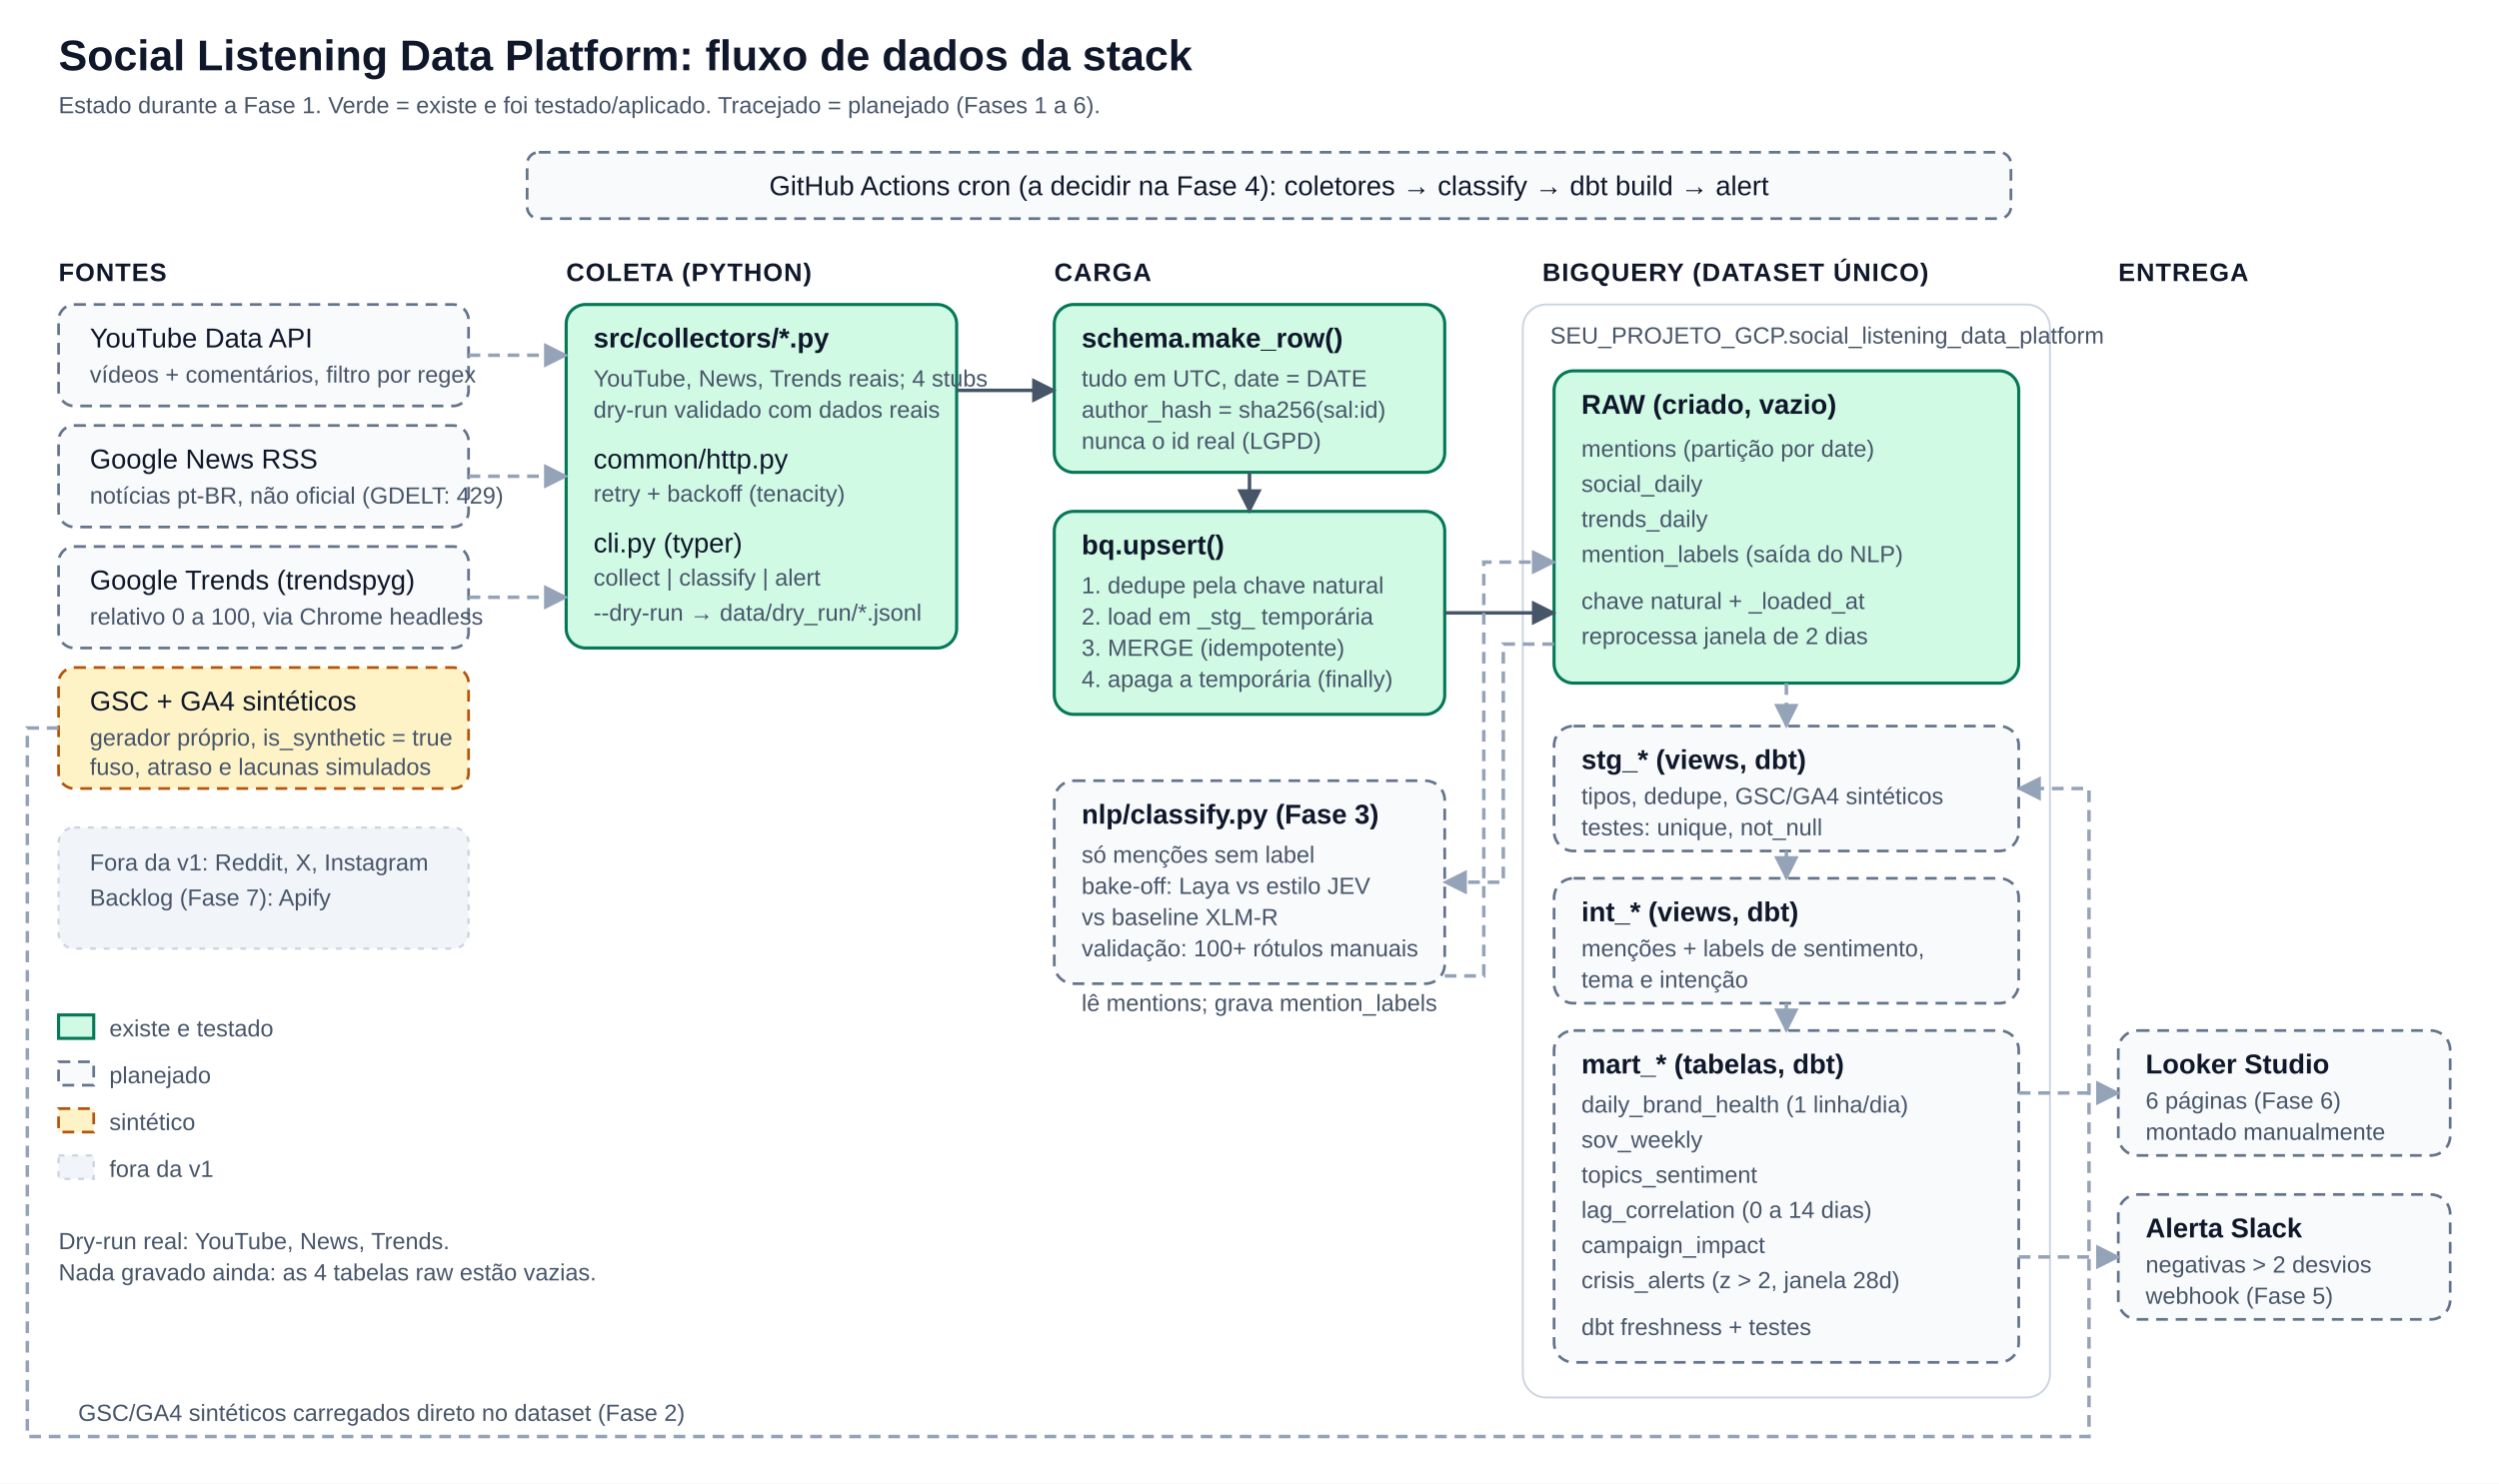
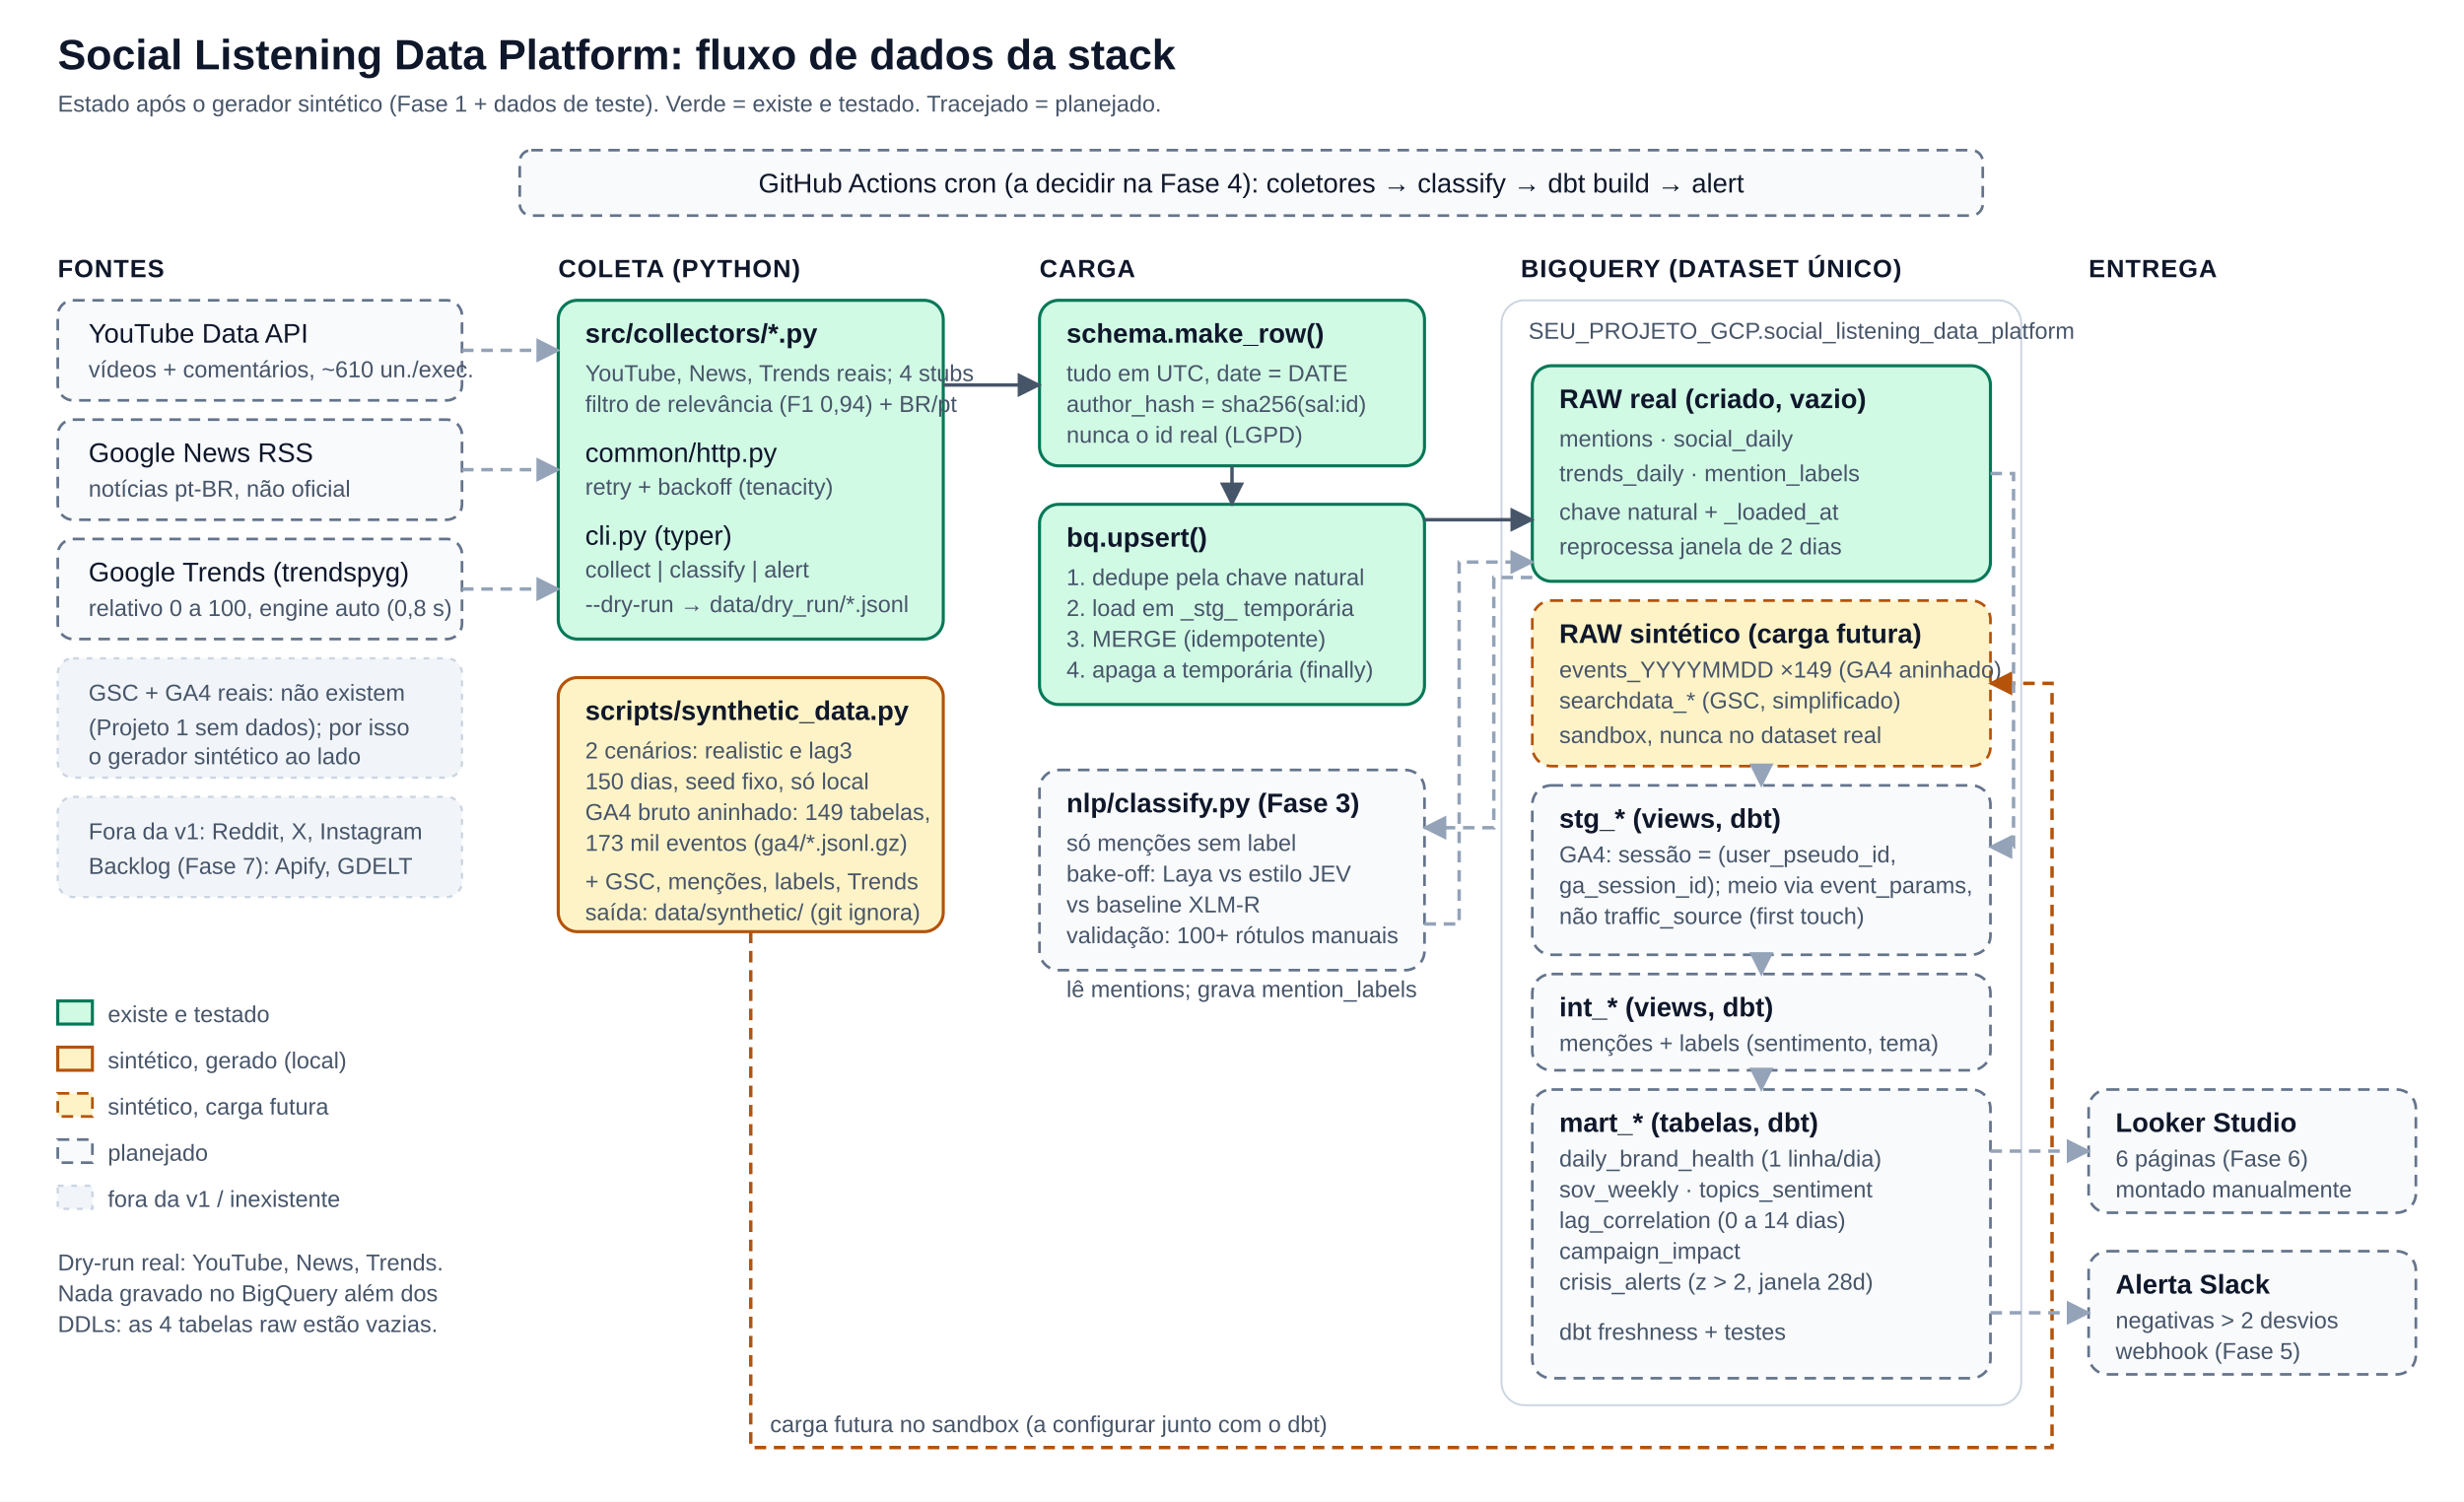
- <svg xmlns="http://www.w3.org/2000/svg" viewBox="0 0 1280 760" width="1280" height="760" font-family="Segoe UI, Arial, sans-serif">
+ <svg xmlns="http://www.w3.org/2000/svg" viewBox="0 0 1280 780" width="1280" height="780" font-family="Segoe UI, Arial, sans-serif">
  <defs>
    <marker id="a" viewBox="0 0 10 10" refX="9" refY="5" markerWidth="7" markerHeight="7" orient="auto-start-reverse">
      <path d="M0 0L10 5L0 10z" fill="#475569" />
    </marker>
    <marker id="g" viewBox="0 0 10 10" refX="9" refY="5" markerWidth="7" markerHeight="7" orient="auto-start-reverse">
      <path d="M0 0L10 5L0 10z" fill="#94a3b8" />
+     </marker>
+     <marker id="o" viewBox="0 0 10 10" refX="9" refY="5" markerWidth="7" markerHeight="7" orient="auto-start-reverse">
+       <path d="M0 0L10 5L0 10z" fill="#b45309" />
    </marker>
    <style>
      .t{font-size:14px;fill:#0f172a}
      .s{font-size:12px;fill:#475569}
      .h{font-size:13px;font-weight:700;fill:#0f172a;letter-spacing:.04em}
      .built{fill:#d1fae5;stroke:#047857;stroke-width:1.6}
      .plan{fill:#f8fafc;stroke:#64748b;stroke-width:1.4;stroke-dasharray:6 4}
      .off{fill:#f1f5f9;stroke:#cbd5e1;stroke-width:1.2;stroke-dasharray:3 4}
+       .synb{fill:#fef3c7;stroke:#b45309;stroke-width:1.6}
      .syn{fill:#fef3c7;stroke:#b45309;stroke-width:1.4;stroke-dasharray:6 4}
      .zone{fill:none;stroke:#cbd5e1;stroke-width:1}
      .ar{stroke:#475569;stroke-width:1.8;fill:none;marker-end:url(#a)}
      .arp{stroke:#94a3b8;stroke-width:1.8;fill:none;stroke-dasharray:6 4;marker-end:url(#g)}
+       .aro{stroke:#b45309;stroke-width:1.8;fill:none;stroke-dasharray:6 4;marker-end:url(#o)}
    </style>
  </defs>
-   <rect width="1280" height="760" fill="#ffffff" />
+   <rect width="1280" height="780" fill="#ffffff" />
  <text x="30" y="36" font-size="22" font-weight="700" fill="#0f172a">Social Listening Data Platform: fluxo de dados da stack</text>
-   <text x="30" y="58" class="s">Estado durante a Fase 1. Verde = existe e foi testado/aplicado. Tracejado = planejado (Fases 1 a 6).</text>
+   <text x="30" y="58" class="s">Estado após o gerador sintético (Fase 1 + dados de teste). Verde = existe e testado. Tracejado = planejado.</text>
  <rect x="270" y="78" width="760" height="34" rx="6" class="plan" />
  <text x="650" y="100" text-anchor="middle" class="t">GitHub Actions cron (a decidir na Fase 4): coletores → classify → dbt build → alert</text>
  <text x="30" y="144" class="h">FONTES</text>
  <text x="290" y="144" class="h">COLETA (PYTHON)</text>
  <text x="540" y="144" class="h">CARGA</text>
  <text x="790" y="144" class="h">BIGQUERY (DATASET ÚNICO)</text>
  <text x="1085" y="144" class="h">ENTREGA</text>
  <rect x="30" y="156" width="210" height="52" rx="8" class="plan" />
  <text x="46" y="178" class="t">YouTube Data API</text>
-   <text x="46" y="196" class="s">vídeos + comentários, filtro por regex</text>
+   <text x="46" y="196" class="s">vídeos + comentários, ~610 un./exec.</text>
  <rect x="30" y="218" width="210" height="52" rx="8" class="plan" />
  <text x="46" y="240" class="t">Google News RSS</text>
-   <text x="46" y="258" class="s">notícias pt-BR, não oficial (GDELT: 429)</text>
+   <text x="46" y="258" class="s">notícias pt-BR, não oficial</text>
  <rect x="30" y="280" width="210" height="52" rx="8" class="plan" />
  <text x="46" y="302" class="t">Google Trends (trendspyg)</text>
-   <text x="46" y="320" class="s">relativo 0 a 100, via Chrome headless</text>
-   <rect x="30" y="342" width="210" height="62" rx="8" class="syn" />
-   <text x="46" y="364" class="t">GSC + GA4 sintéticos</text>
-   <text x="46" y="382" class="s">gerador próprio, is_synthetic = true</text>
-   <text x="46" y="397" class="s">fuso, atraso e lacunas simulados</text>
-   <rect x="30" y="424" width="210" height="62" rx="8" class="off" />
-   <text x="46" y="446" class="s">Fora da v1: Reddit, X, Instagram</text>
-   <text x="46" y="464" class="s">Backlog (Fase 7): Apify</text>
+   <text x="46" y="320" class="s">relativo 0 a 100, engine auto (0,8 s)</text>
+   <rect x="30" y="342" width="210" height="62" rx="8" class="off" />
+   <text x="46" y="364" class="s">GSC + GA4 reais: não existem</text>
+   <text x="46" y="382" class="s">(Projeto 1 sem dados); por isso</text>
+   <text x="46" y="397" class="s">o gerador sintético ao lado</text>
+   <rect x="30" y="414" width="210" height="52" rx="8" class="off" />
+   <text x="46" y="436" class="s">Fora da v1: Reddit, X, Instagram</text>
+   <text x="46" y="454" class="s">Backlog (Fase 7): Apify, GDELT</text>
  <rect x="290" y="156" width="200" height="176" rx="10" class="built" />
  <text x="304" y="178" class="t" font-weight="700">src/collectors/*.py</text>
  <text x="304" y="198" class="s">YouTube, News, Trends reais; 4 stubs</text>
-   <text x="304" y="214" class="s">dry-run validado com dados reais</text>
+   <text x="304" y="214" class="s">filtro de relevância (F1 0,94) + BR/pt</text>
  <text x="304" y="240" class="t">common/http.py</text>
  <text x="304" y="257" class="s">retry + backoff (tenacity)</text>
  <text x="304" y="283" class="t">cli.py (typer)</text>
  <text x="304" y="300" class="s">collect | classify | alert</text>
  <text x="304" y="318" class="s">--dry-run → data/dry_run/*.jsonl</text>
+   <rect x="290" y="352" width="200" height="132" rx="10" class="synb" />
+   <text x="304" y="374" class="t" font-weight="700">scripts/synthetic_data.py</text>
+   <text x="304" y="394" class="s">2 cenários: realistic e lag3</text>
+   <text x="304" y="410" class="s">150 dias, seed fixo, só local</text>
+   <text x="304" y="426" class="s">GA4 bruto aninhado: 149 tabelas,</text>
+   <text x="304" y="442" class="s">173 mil eventos (ga4/*.jsonl.gz)</text>
+   <text x="304" y="462" class="s">+ GSC, menções, labels, Trends</text>
+   <text x="304" y="478" class="s">saída: data/synthetic/ (git ignora)</text>
  <rect x="540" y="156" width="200" height="86" rx="10" class="built" />
  <text x="554" y="178" class="t" font-weight="700">schema.make_row()</text>
  <text x="554" y="198" class="s">tudo em UTC, date = DATE</text>
  <text x="554" y="214" class="s">author_hash = sha256(sal:id)</text>
  <text x="554" y="230" class="s">nunca o id real (LGPD)</text>
  <rect x="540" y="262" width="200" height="104" rx="10" class="built" />
  <text x="554" y="284" class="t" font-weight="700">bq.upsert()</text>
  <text x="554" y="304" class="s">1. dedupe pela chave natural</text>
  <text x="554" y="320" class="s">2. load em _stg_ temporária</text>
  <text x="554" y="336" class="s">3. MERGE (idempotente)</text>
  <text x="554" y="352" class="s">4. apaga a temporária (finally)</text>
-   <rect x="780" y="156" width="270" height="560" rx="12" class="zone" />
-   <text x="794" y="176" class="s">SEU_PROJETO_GCP.social_listening_data_platform</text>
-   <rect x="796" y="190" width="238" height="160" rx="10" class="built" />
-   <text x="810" y="212" class="t" font-weight="700">RAW (criado, vazio)</text>
-   <text x="810" y="234" class="s">mentions (partição por date)</text>
-   <text x="810" y="252" class="s">social_daily</text>
-   <text x="810" y="270" class="s">trends_daily</text>
-   <text x="810" y="288" class="s">mention_labels (saída do NLP)</text>
-   <text x="810" y="312" class="s">chave natural + _loaded_at</text>
-   <text x="810" y="330" class="s">reprocessa janela de 2 dias</text>
-   <rect x="796" y="372" width="238" height="64" rx="10" class="plan" />
-   <text x="810" y="394" class="t" font-weight="700">stg_* (views, dbt)</text>
-   <text x="810" y="412" class="s">tipos, dedupe, GSC/GA4 sintéticos</text>
-   <text x="810" y="428" class="s">testes: unique, not_null</text>
-   <rect x="796" y="450" width="238" height="64" rx="10" class="plan" />
-   <text x="810" y="472" class="t" font-weight="700">int_* (views, dbt)</text>
-   <text x="810" y="490" class="s">menções + labels de sentimento,</text>
-   <text x="810" y="506" class="s">tema e intenção</text>
-   <rect x="796" y="528" width="238" height="170" rx="10" class="plan" />
-   <text x="810" y="550" class="t" font-weight="700">mart_* (tabelas, dbt)</text>
-   <text x="810" y="570" class="s">daily_brand_health (1 linha/dia)</text>
-   <text x="810" y="588" class="s">sov_weekly</text>
-   <text x="810" y="606" class="s">topics_sentiment</text>
-   <text x="810" y="624" class="s">lag_correlation (0 a 14 dias)</text>
-   <text x="810" y="642" class="s">campaign_impact</text>
-   <text x="810" y="660" class="s">crisis_alerts (z &gt; 2, janela 28d)</text>
-   <text x="810" y="684" class="s">dbt freshness + testes</text>
  <rect x="540" y="400" width="200" height="104" rx="10" class="plan" />
  <text x="554" y="422" class="t" font-weight="700">nlp/classify.py (Fase 3)</text>
  <text x="554" y="442" class="s">só menções sem label</text>
  <text x="554" y="458" class="s">bake-off: Laya vs estilo JEV</text>
  <text x="554" y="474" class="s">vs baseline XLM-R</text>
  <text x="554" y="490" class="s">validação: 100+ rótulos manuais</text>
  <text x="554" y="518" class="s">lê mentions; grava mention_labels</text>
-   <rect x="1085" y="528" width="170" height="64" rx="10" class="plan" />
-   <text x="1099" y="550" class="t" font-weight="700">Looker Studio</text>
-   <text x="1099" y="568" class="s">6 páginas (Fase 6)</text>
-   <text x="1099" y="584" class="s">montado manualmente</text>
-   <rect x="1085" y="612" width="170" height="64" rx="10" class="plan" />
-   <text x="1099" y="634" class="t" font-weight="700">Alerta Slack</text>
-   <text x="1099" y="652" class="s">negativas &gt; 2 desvios</text>
-   <text x="1099" y="668" class="s">webhook (Fase 5)</text>
+   <rect x="780" y="156" width="270" height="574" rx="12" class="zone" />
+   <text x="794" y="176" class="s">SEU_PROJETO_GCP.social_listening_data_platform</text>
+   <rect x="796" y="190" width="238" height="112" rx="10" class="built" />
+   <text x="810" y="212" class="t" font-weight="700">RAW real (criado, vazio)</text>
+   <text x="810" y="232" class="s">mentions · social_daily</text>
+   <text x="810" y="250" class="s">trends_daily · mention_labels</text>
+   <text x="810" y="270" class="s">chave natural + _loaded_at</text>
+   <text x="810" y="288" class="s">reprocessa janela de 2 dias</text>
+   <rect x="796" y="312" width="238" height="86" rx="10" class="syn" />
+   <text x="810" y="334" class="t" font-weight="700">RAW sintético (carga futura)</text>
+   <text x="810" y="352" class="s">events_YYYYMMDD ×149 (GA4 aninhado)</text>
+   <text x="810" y="368" class="s">searchdata_* (GSC, simplificado)</text>
+   <text x="810" y="386" class="s">sandbox, nunca no dataset real</text>
+   <rect x="796" y="408" width="238" height="88" rx="10" class="plan" />
+   <text x="810" y="430" class="t" font-weight="700">stg_* (views, dbt)</text>
+   <text x="810" y="448" class="s">GA4: sessão = (user_pseudo_id,</text>
+   <text x="810" y="464" class="s">ga_session_id); meio via event_params,</text>
+   <text x="810" y="480" class="s">não traffic_source (first touch)</text>
+   <rect x="796" y="506" width="238" height="50" rx="10" class="plan" />
+   <text x="810" y="528" class="t" font-weight="700">int_* (views, dbt)</text>
+   <text x="810" y="546" class="s">menções + labels (sentimento, tema)</text>
+   <rect x="796" y="566" width="238" height="150" rx="10" class="plan" />
+   <text x="810" y="588" class="t" font-weight="700">mart_* (tabelas, dbt)</text>
+   <text x="810" y="606" class="s">daily_brand_health (1 linha/dia)</text>
+   <text x="810" y="622" class="s">sov_weekly · topics_sentiment</text>
+   <text x="810" y="638" class="s">lag_correlation (0 a 14 dias)</text>
+   <text x="810" y="654" class="s">campaign_impact</text>
+   <text x="810" y="670" class="s">crisis_alerts (z &gt; 2, janela 28d)</text>
+   <text x="810" y="696" class="s">dbt freshness + testes</text>
+   <rect x="1085" y="566" width="170" height="64" rx="10" class="plan" />
+   <text x="1099" y="588" class="t" font-weight="700">Looker Studio</text>
+   <text x="1099" y="606" class="s">6 páginas (Fase 6)</text>
+   <text x="1099" y="622" class="s">montado manualmente</text>
+   <rect x="1085" y="650" width="170" height="64" rx="10" class="plan" />
+   <text x="1099" y="672" class="t" font-weight="700">Alerta Slack</text>
+   <text x="1099" y="690" class="s">negativas &gt; 2 desvios</text>
+   <text x="1099" y="706" class="s">webhook (Fase 5)</text>
  <path d="M240 182 H290" class="arp" />
  <path d="M240 244 H290" class="arp" />
  <path d="M240 306 H290" class="arp" />
  <path d="M490 200 H540" class="ar" />
  <path d="M640 242 V262" class="ar" />
-   <path d="M740 314 H796" class="ar" />
-   <path d="M30 373 H14 V736 H1070 V404 H1034" class="arp" />
-   <text x="40" y="728" class="s">GSC/GA4 sintéticos carregados direto no dataset (Fase 2)</text>
-   <path d="M915 350 V372" class="arp" />
-   <path d="M915 436 V450" class="arp" />
-   <path d="M915 514 V528" class="arp" />
-   <path d="M796 330 H770 V452 H740" class="arp" />
-   <path d="M740 500 H760 V288 H796" class="arp" />
-   <path d="M1034 560 H1085" class="arp" />
-   <path d="M1034 644 H1085" class="arp" />
+   <path d="M740 270 H796" class="ar" />
+   <path d="M796 300 H776 V430 H740" class="arp" />
+   <path d="M740 480 H758 V292 H796" class="arp" />
+   <path d="M390 484 V752 H1066 V355 H1034" class="aro" />
+   <text x="400" y="744" class="s">carga futura no sandbox (a configurar junto com o dbt)</text>
+   <path d="M1034 246 H1046 V440 H1034" class="arp" />
+   <path d="M915 398 V408" class="arp" />
+   <path d="M915 496 V506" class="arp" />
+   <path d="M915 556 V566" class="arp" />
+   <path d="M1034 598 H1085" class="arp" />
+   <path d="M1034 682 H1085" class="arp" />
  <rect x="30" y="520" width="18" height="12" class="built" />
  <text x="56" y="531" class="s">existe e testado</text>
-   <rect x="30" y="544" width="18" height="12" class="plan" />
-   <text x="56" y="555" class="s">planejado</text>
+   <rect x="30" y="544" width="18" height="12" class="synb" />
+   <text x="56" y="555" class="s">sintético, gerado (local)</text>
  <rect x="30" y="568" width="18" height="12" class="syn" />
-   <text x="56" y="579" class="s">sintético</text>
-   <rect x="30" y="592" width="18" height="12" class="off" />
-   <text x="56" y="603" class="s">fora da v1</text>
-   <text x="30" y="640" class="s">Dry-run real: YouTube, News, Trends.</text>
-   <text x="30" y="656" class="s">Nada gravado ainda: as 4 tabelas raw estão vazias.</text>
+   <text x="56" y="579" class="s">sintético, carga futura</text>
+   <rect x="30" y="592" width="18" height="12" class="plan" />
+   <text x="56" y="603" class="s">planejado</text>
+   <rect x="30" y="616" width="18" height="12" class="off" />
+   <text x="56" y="627" class="s">fora da v1 / inexistente</text>
+   <text x="30" y="660" class="s">Dry-run real: YouTube, News, Trends.</text>
+   <text x="30" y="676" class="s">Nada gravado no BigQuery além dos</text>
+   <text x="30" y="692" class="s">DDLs: as 4 tabelas raw estão vazias.</text>
</svg>
